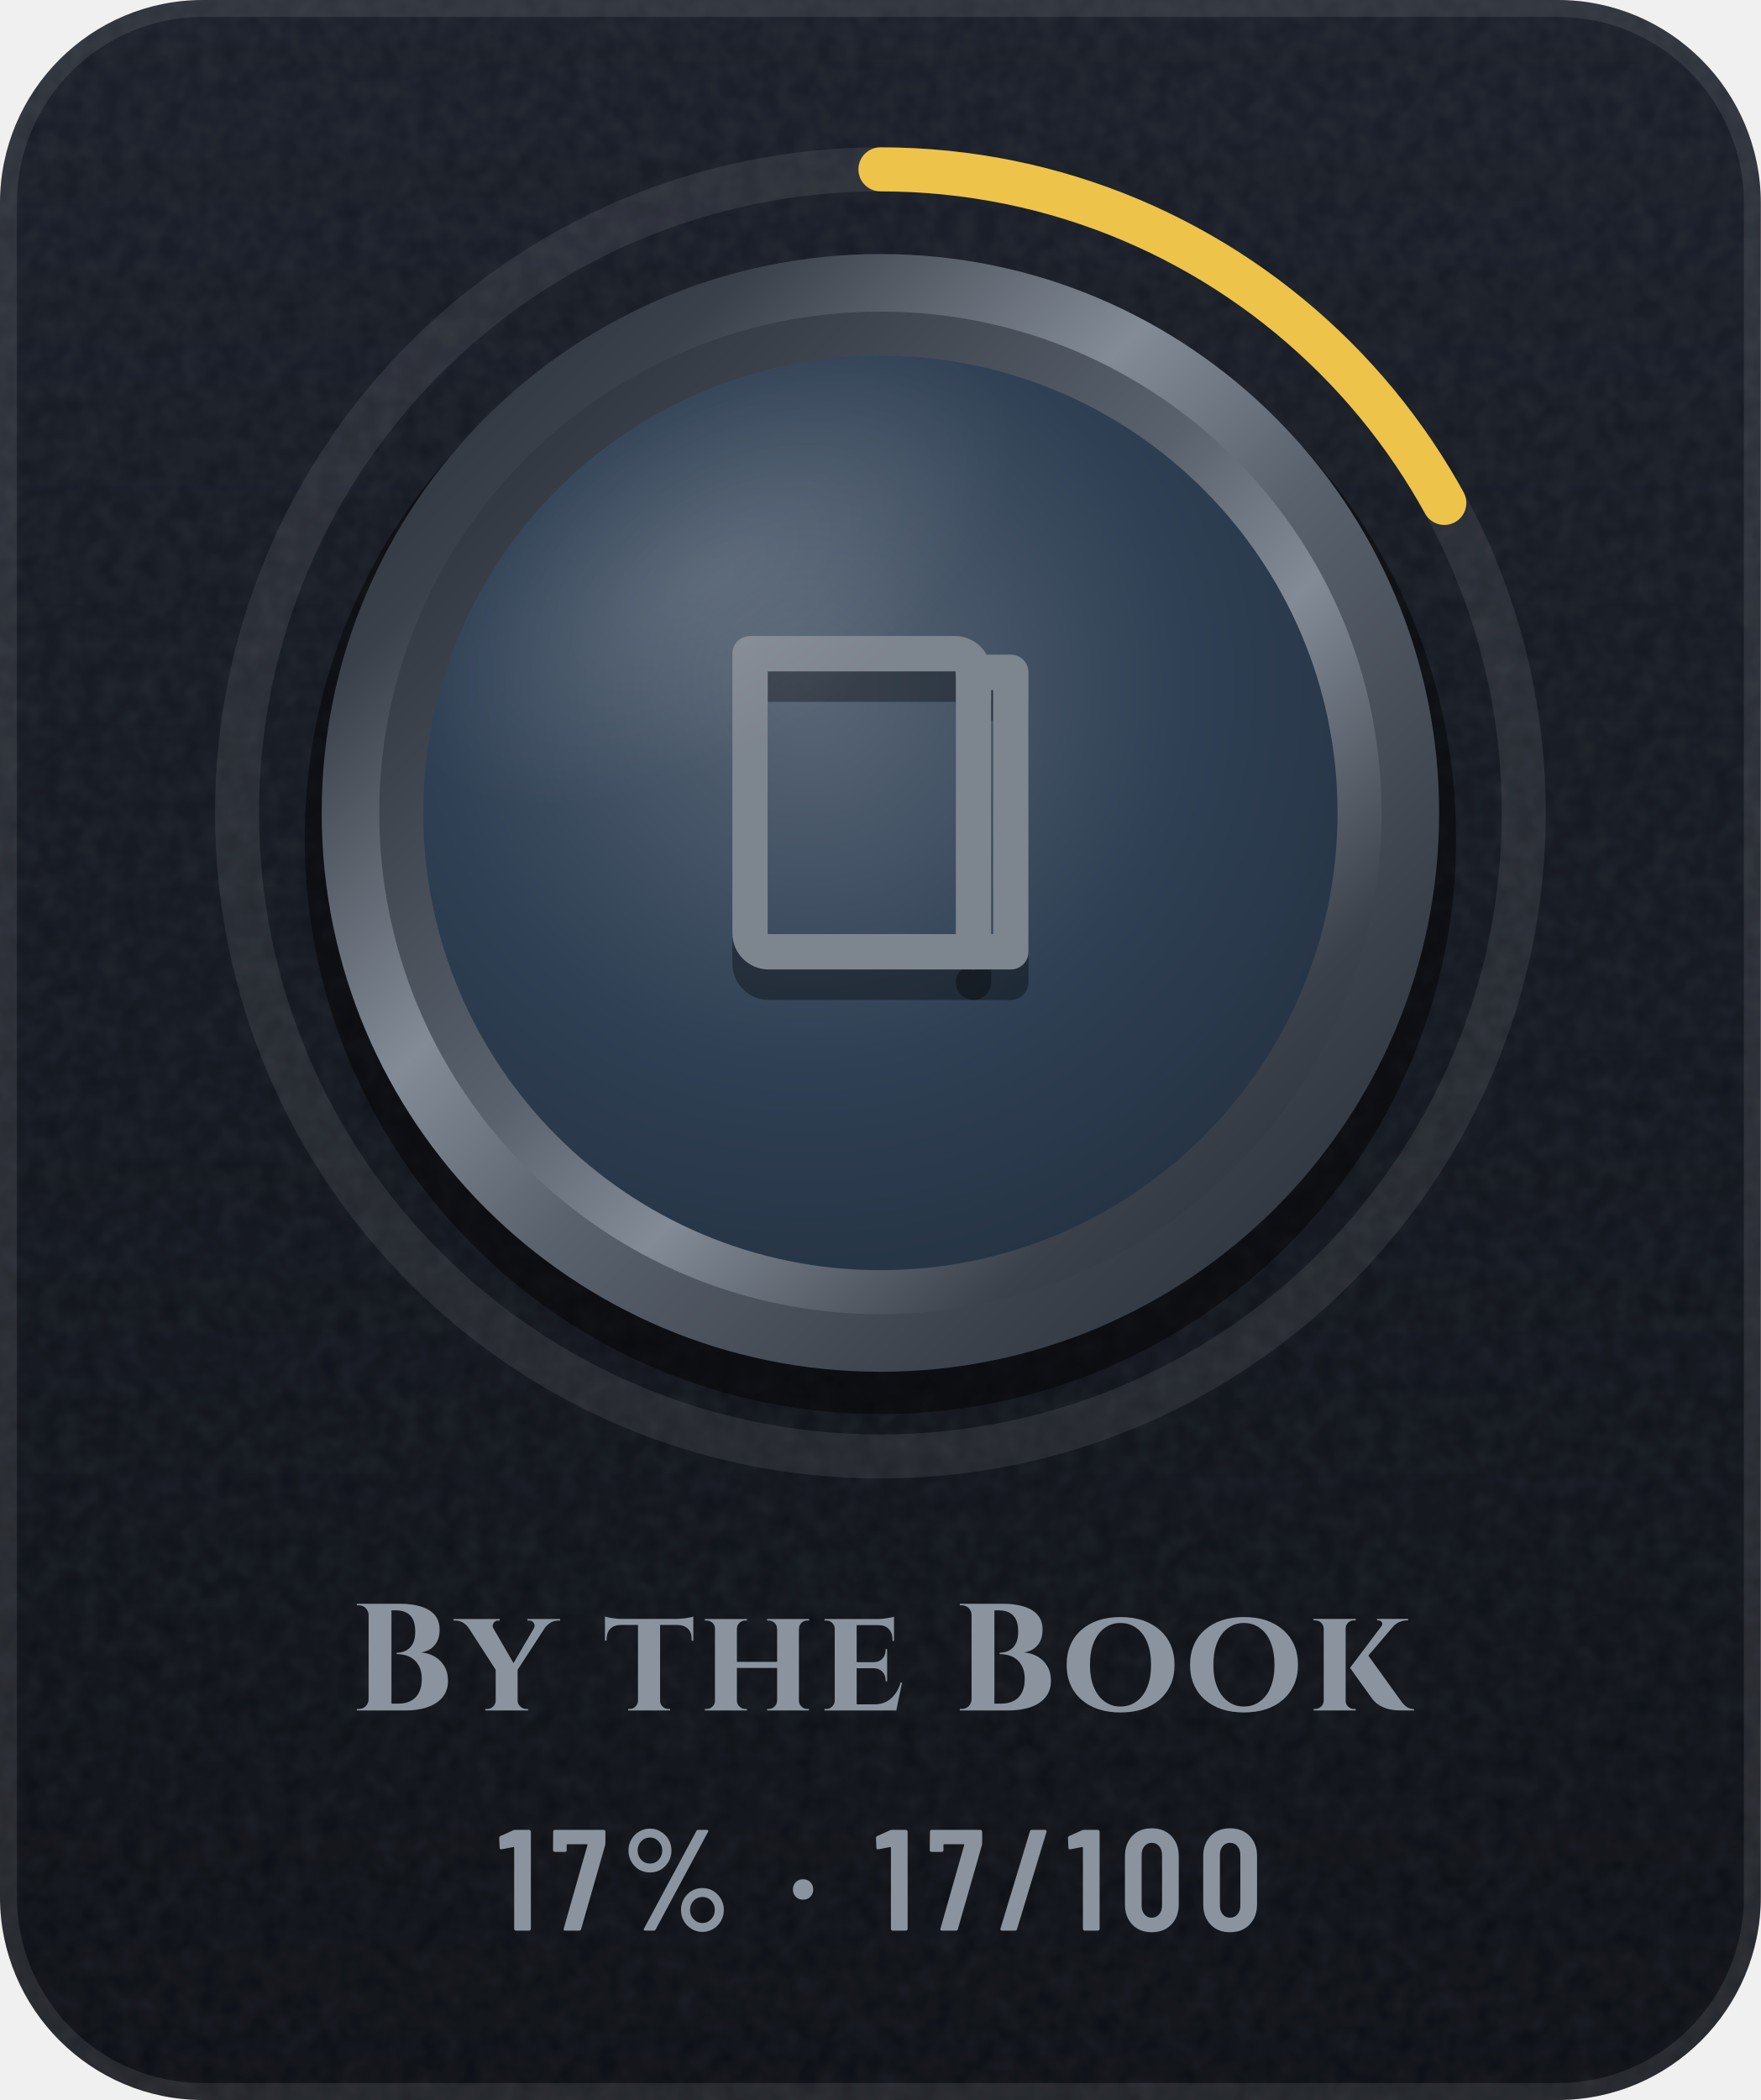
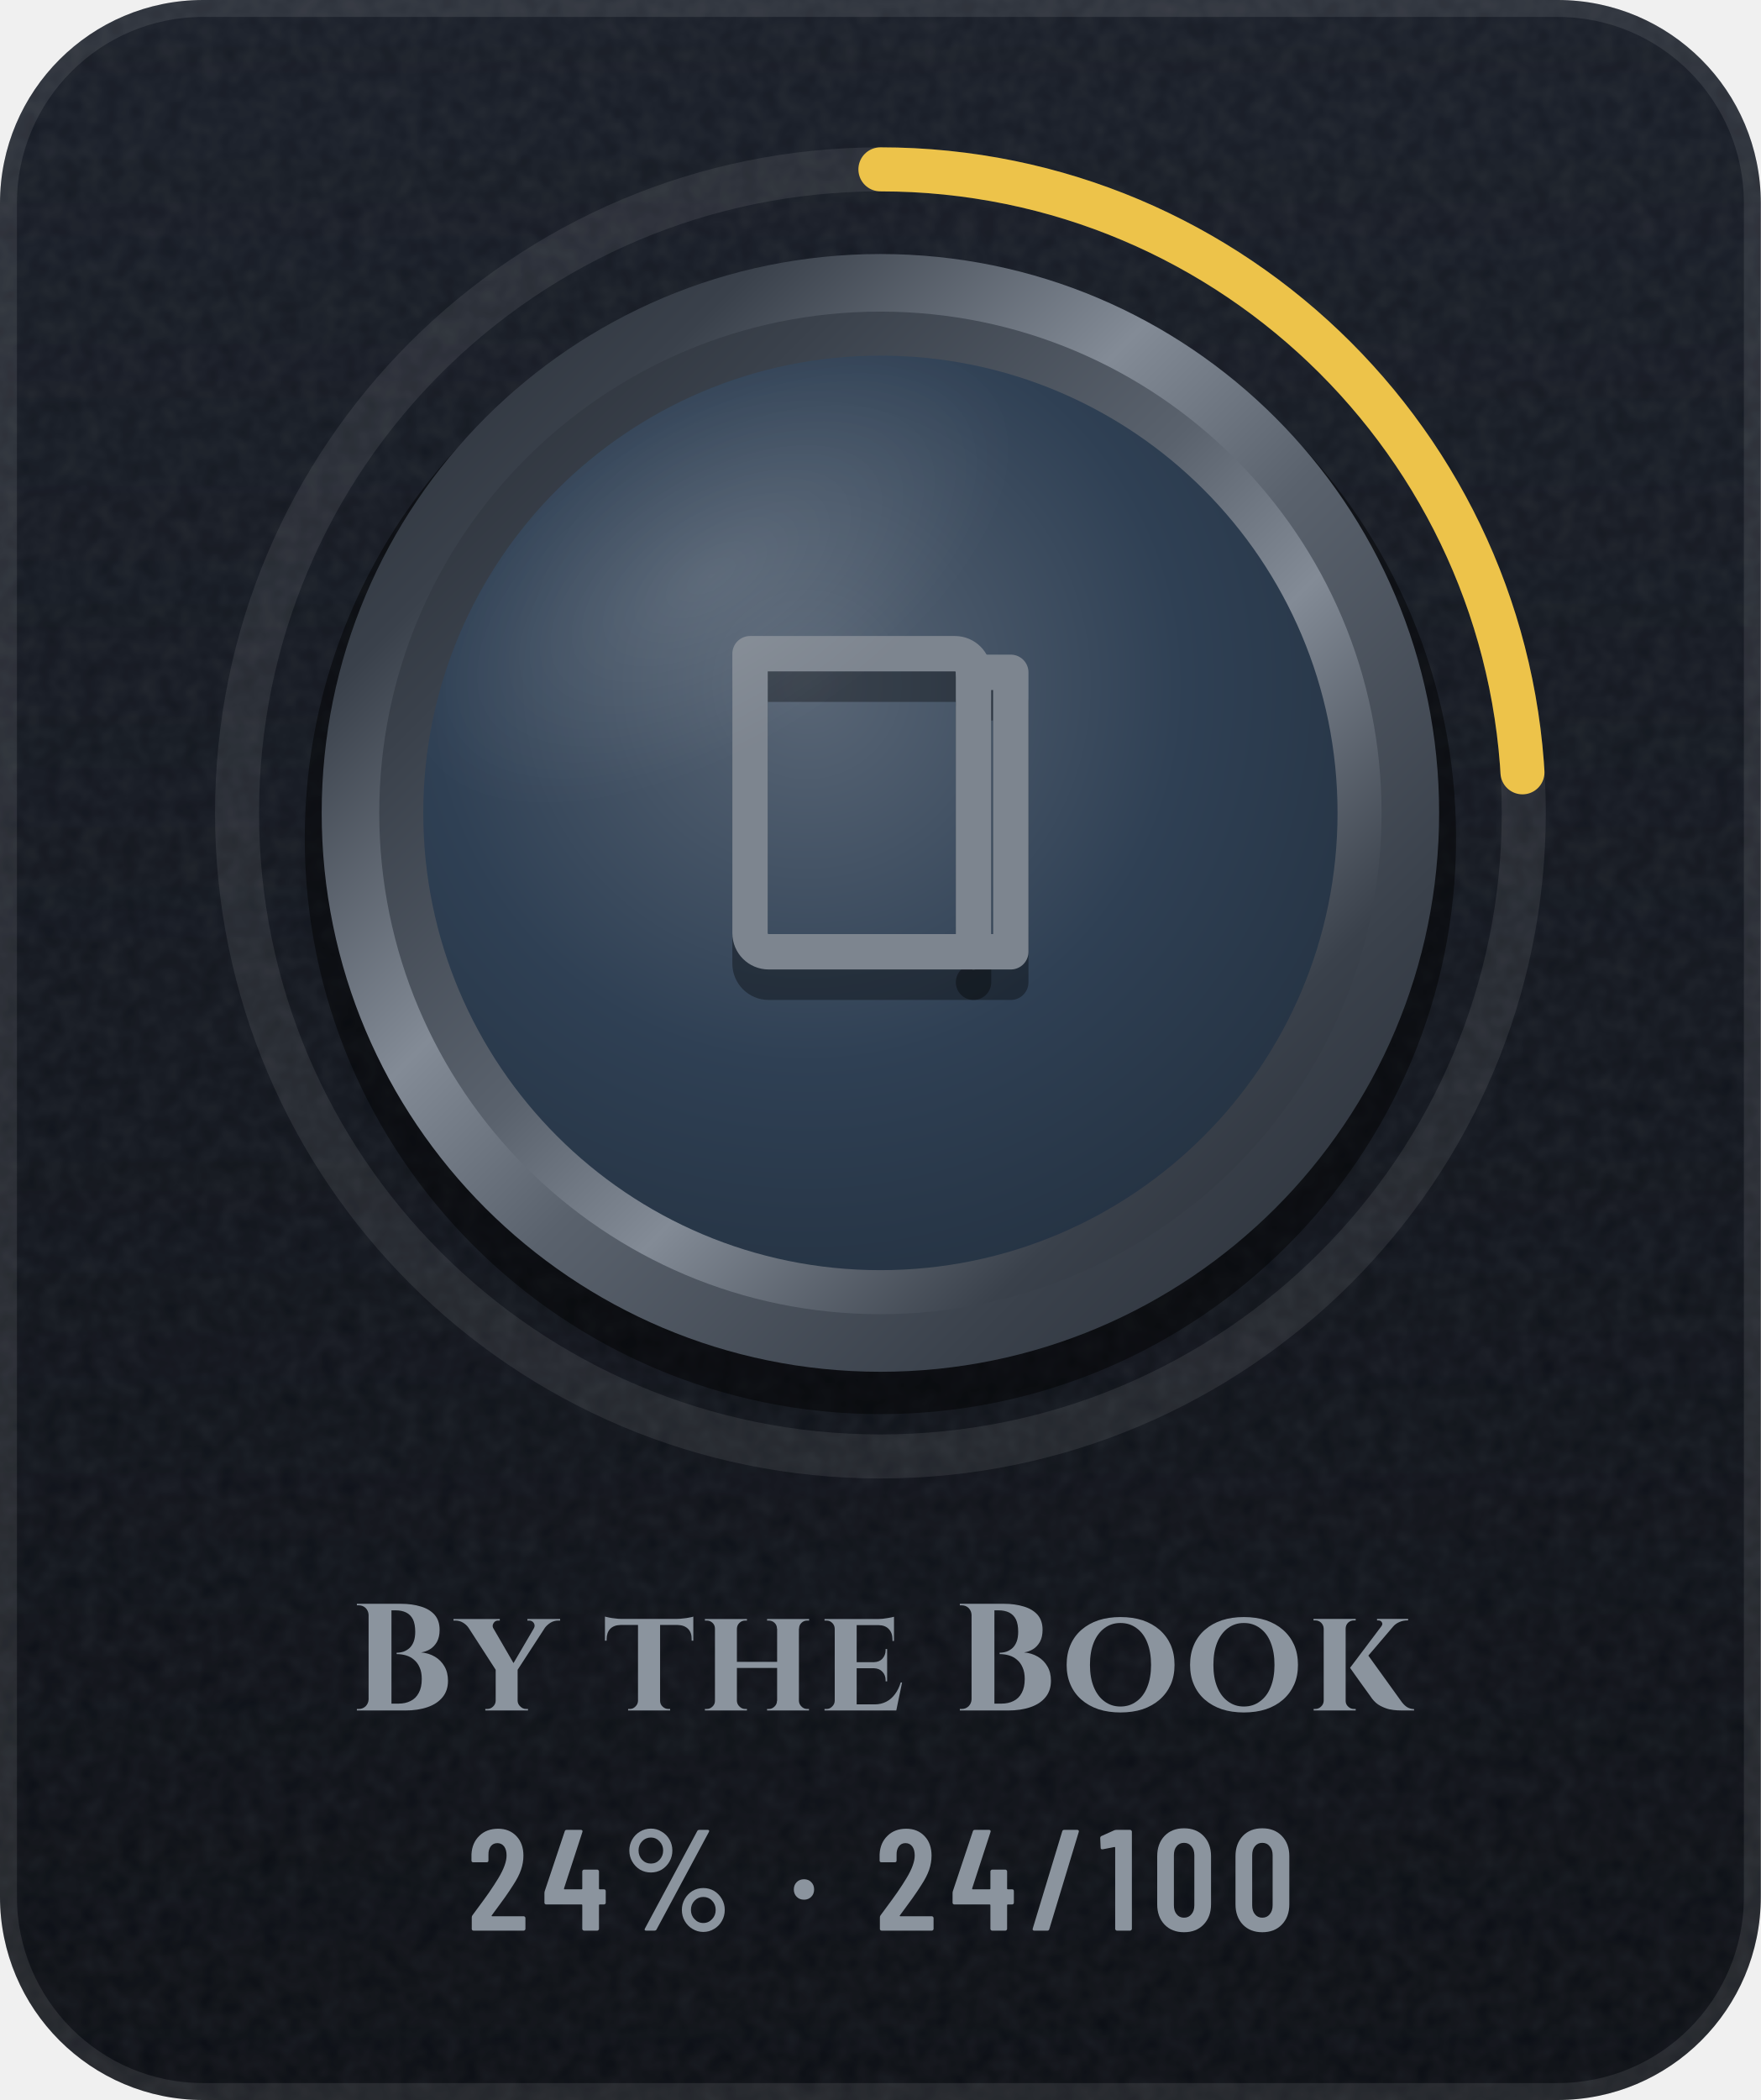
- <svg xmlns="http://www.w3.org/2000/svg" width="104" height="124" viewBox="0 0 104 124" role="img" aria-label="By the Book: 17% (17 of 100)">
+ <svg xmlns="http://www.w3.org/2000/svg" width="104" height="124" viewBox="0 0 104 124" role="img" aria-label="By the Book: 24% (24 of 100)">
  <defs>
    <linearGradient id="bg" x1="0" y1="0" x2="0" y2="1">
      <stop offset="0" stop-color="#171C26" />
      <stop offset="1" stop-color="#0A0D13" />
    </linearGradient>
    <clipPath id="card">
      <rect width="104" height="124" rx="12" />
    </clipPath>
    <filter id="grain" x="0" y="0" width="100%" height="100%">
      <feTurbulence type="fractalNoise" baseFrequency=".85" numOctaves="2" stitchTiles="stitch" />
      <feColorMatrix values="0 0 0 0 1 0 0 0 0 1 0 0 0 0 1 0 0 0 .07 0" />
    </filter>
    <radialGradient id="glow" cx=".5" cy=".5" r=".5">
      <stop offset="0" stop-color="#5A626D" stop-opacity="0" />
      <stop offset="1" stop-color="#5A626D" stop-opacity="0" />
    </radialGradient>
    <linearGradient id="mh" x1="0" y1="0" x2="1" y2="0">
      <stop offset="0" stop-color="#252A32" />
      <stop offset="0.2" stop-color="#3A414B" />
      <stop offset="0.4" stop-color="#838B96" />
      <stop offset="0.54" stop-color="#5A626D" />
      <stop offset="0.78" stop-color="#3A414B" />
      <stop offset="1" stop-color="#252A32" />
    </linearGradient>
    <linearGradient id="md" x1="0" y1="0" x2="1" y2="1">
      <stop offset="0" stop-color="#252A32" />
      <stop offset="0.2" stop-color="#3A414B" />
      <stop offset="0.4" stop-color="#838B96" />
      <stop offset="0.54" stop-color="#5A626D" />
      <stop offset="0.78" stop-color="#3A414B" />
      <stop offset="1" stop-color="#252A32" />
    </linearGradient>
    <linearGradient id="mdr" x1="1" y1="1" x2="0" y2="0">
      <stop offset="0" stop-color="#252A32" />
      <stop offset="0.2" stop-color="#3A414B" />
      <stop offset="0.4" stop-color="#838B96" />
      <stop offset="0.54" stop-color="#5A626D" />
      <stop offset="0.78" stop-color="#3A414B" />
      <stop offset="1" stop-color="#252A32" />
    </linearGradient>
    <linearGradient id="dia" x1="0" y1="0" x2="1" y2="0">
      <stop offset="0" stop-color="#6CCBFF" />
      <stop offset=".5" stop-color="#C4B2FF" />
      <stop offset="1" stop-color="#F29BDD" />
    </linearGradient>
    <linearGradient id="pb" x1="0" y1="0" x2="1" y2="0">
      <stop offset="0" stop-color="#8F5125" />
      <stop offset="1" stop-color="#F5C69A" />
    </linearGradient>
    <linearGradient id="shg" x1="0" y1="0" x2="1" y2="0">
      <stop offset="0" stop-color="#FFFFFF" stop-opacity="0" />
      <stop offset=".5" stop-color="#FFFFFF" stop-opacity=".6" />
      <stop offset="1" stop-color="#FFFFFF" stop-opacity="0" />
    </linearGradient>
    <radialGradient id="en" cx=".42" cy=".36" r=".75">
      <stop offset="0" stop-color="#596676" />
      <stop offset=".55" stop-color="#2F4054" />
      <stop offset="1" stop-color="#23303F" />
    </radialGradient>
    <linearGradient id="ig" gradientUnits="userSpaceOnUse" x1="0" y1="34" x2="0" y2="62">
      <stop offset="0" stop-color="#7D858F" />
      <stop offset="1" stop-color="#4E5661" />
    </linearGradient>
    <radialGradient id="gl" cx=".5" cy=".5" r=".5">
      <stop offset="0" stop-color="#FFFFFF" stop-opacity=".45" />
      <stop offset="1" stop-color="#FFFFFF" stop-opacity="0" />
    </radialGradient>
    <clipPath id="fc">
      <circle cx="52" cy="48" r="27" />
    </clipPath>
  </defs>
  <g clip-path="url(#card)">
    <rect width="104" height="124" fill="url(#bg)" />
    <rect width="104" height="124" filter="url(#grain)" />
  </g>
  <rect x=".5" y=".5" width="103" height="123" rx="11.5" fill="none" stroke="#FFFFFF" stroke-opacity=".09" />
  <circle cx="52" cy="48" r="48" fill="url(#glow)" />
  <circle cx="52" cy="48" r="38" fill="none" stroke="#FFFFFF" stroke-opacity=".08" stroke-width="2.6" />
-   <circle cx="52" cy="48" r="38" fill="none" stroke="#EDC34A" stroke-width="2.6" stroke-linecap="round" stroke-dasharray="40.6 238.8" transform="rotate(-90 52 48)" />
+   <circle cx="52" cy="48" r="38" fill="none" stroke="#EDC34A" stroke-width="2.6" stroke-linecap="round" stroke-dasharray="57.3 238.8" transform="rotate(-90 52 48)" />
  <circle cx="52" cy="49.5" r="34" fill="#000000" fill-opacity=".45" />
  <circle cx="52" cy="48" r="33" fill="url(#md)" />
  <circle cx="52" cy="48" r="29.6" fill="url(#mdr)" />
  <circle cx="52" cy="48" r="27" fill="url(#en)" />
  <g transform="translate(38.8 36) scale(1.1)" fill="none" stroke="#000000" stroke-width="1.9" stroke-linecap="round" stroke-linejoin="round" stroke-opacity=".35">
    <path d="M5 4h11a1 1 0 0 1 1 1v15H6a1 1 0 0 1-1-1z" />
    <path d="M17 5h2v15h-2" />
  </g>
  <g transform="translate(38.8 34.2) scale(1.1)" fill="none" stroke="url(#ig)" stroke-width="1.9" stroke-linecap="round" stroke-linejoin="round">
    <path d="M5 4h11a1 1 0 0 1 1 1v15H6a1 1 0 0 1-1-1z" />
    <path d="M17 5h2v15h-2" />
  </g>
  <g clip-path="url(#fc)">
    <ellipse cx="42" cy="34" rx="20" ry="10" transform="rotate(-32 42 34)" fill="url(#gl)" opacity=".25" />
  </g>
  <g transform="translate(20.7 101) scale(0.009 -0.009)" fill="#8B949E">
    <use href="#s66" x="0" />
    <use href="#s121" x="707" />
    <use href="#s116" x="1660" />
    <use href="#s104" x="2292" />
    <use href="#s101" x="3077" />
    <use href="#s66" x="3957" />
    <use href="#s111" x="4665" />
    <use href="#s111" x="5475" />
    <use href="#s107" x="6285" />
  </g>
-   <g transform="translate(29.4 114) scale(0.0085 -0.0085)" fill="#8B949E">
-     <use href="#m49" x="0" />
-     <use href="#m55" x="368" />
-     <use href="#m37" x="854" />
-     <use href="#m183" x="2014" />
-     <use href="#m49" x="2618" />
-     <use href="#m55" x="2986" />
-     <use href="#m47" x="3472" />
-     <use href="#m49" x="3952" />
-     <use href="#m48" x="4320" />
-     <use href="#m48" x="4864" />
+   <g transform="translate(27.6 114) scale(0.0085 -0.0085)" fill="#8B949E">
+     <use href="#m50" x="0" />
+     <use href="#m52" x="519" />
+     <use href="#m37" x="1072" />
+     <use href="#m183" x="2232" />
+     <use href="#m50" x="2836" />
+     <use href="#m52" x="3355" />
+     <use href="#m47" x="3908" />
+     <use href="#m49" x="4388" />
+     <use href="#m48" x="4756" />
+     <use href="#m48" x="5300" />
  </g>
  <defs>
    <path id="m37" d="M54 557Q54 598 74 633Q94 668 128 688Q163 709 204 709Q244 709 278 688Q313 668 333 633Q353 598 353 557Q353 515 333 480Q313 445 279 424Q245 404 204 404Q163 404 128 424Q94 445 74 480Q54 515 54 557ZM162 14 526 692Q530 700 541 700H599Q606 700 608 696Q610 692 607 686L243 8Q239 0 228 0H170Q163 0 161 4Q159 8 162 14ZM289 557Q289 594 264 620Q239 647 204 647Q168 647 143 621Q118 595 118 557Q118 519 143 492Q168 466 204 466Q240 466 264 492Q289 519 289 557ZM419 144Q419 185 439 220Q459 255 493 276Q527 296 568 296Q609 296 643 276Q677 255 697 220Q717 185 717 144Q717 102 697 67Q677 32 643 12Q609 -9 568 -9Q527 -9 493 12Q459 32 439 67Q419 102 419 144ZM654 144Q654 182 629 208Q604 234 568 234Q532 234 507 208Q482 182 482 144Q482 106 507 80Q532 53 568 53Q604 53 629 80Q654 106 654 144Z" />
    <path id="m47" d="M21 14 226 690Q229 700 239 700H331Q337 700 340 696Q343 692 341 686L136 10Q133 0 123 0H31Q25 0 22 4Q19 8 21 14Z" />
    <path id="m48" d="M38 183V517Q38 604 89 658Q140 711 224 711Q309 711 360 658Q412 604 412 517V183Q412 96 360 42Q309 -11 224 -11Q140 -11 89 42Q38 96 38 183ZM296 176V524Q296 563 276 586Q257 610 224 610Q192 610 173 586Q154 563 154 524V176Q154 137 173 114Q192 90 224 90Q257 90 276 114Q296 137 296 176Z" />
    <path id="m49" d="M122 700H218Q223 700 226 696Q230 693 230 688V12Q230 7 226 4Q223 0 218 0H126Q121 0 118 4Q114 7 114 12V576Q114 578 112 580Q111 582 109 581L27 565H24Q13 565 13 576L10 643Q10 653 18 657L107 697Q114 700 122 700Z" />
-     <path id="m55" d="M90 13 255 594Q257 600 251 600H116Q111 600 111 595V559Q111 554 108 550Q104 547 99 547H28Q23 547 20 550Q16 554 16 559L17 688Q17 693 20 696Q24 700 29 700H368Q373 700 376 696Q380 693 380 688V607Q380 603 378 593L211 10Q208 0 197 0H100Q87 0 90 13Z" />
+     <path id="m50" d="M173 100H392Q397 100 400 96Q404 93 404 88V12Q404 7 400 4Q397 0 392 0H43Q38 0 34 4Q31 7 31 12V92Q31 101 36 107L75 160Q114 212 152 266Q189 320 215 363Q273 459 273 522Q273 562 256 585Q238 608 209 608Q180 608 163 586Q146 563 147 526V487Q147 482 144 478Q140 475 135 475H41Q36 475 32 478Q29 482 29 487V530Q33 610 84 659Q134 708 214 708Q293 708 342 656Q390 605 390 521Q390 471 373 422Q356 373 319 317Q294 277 260 229Q225 181 214 166Q184 126 170 106Q168 104 169 102Q170 100 173 100Z" />
+     <path id="m52" d="M443 275V194Q443 189 440 186Q436 182 431 182H401Q396 182 396 177V12Q396 7 392 4Q389 0 384 0H292Q287 0 284 4Q280 7 280 12V177Q280 182 275 182H29Q24 182 20 186Q17 189 17 194V259Q17 268 19 274L158 690Q161 700 171 700H271Q277 700 280 696Q283 693 281 686L153 293Q152 287 157 287H275Q280 287 280 292V412Q280 417 284 420Q287 424 292 424H384Q389 424 392 420Q396 417 396 412V292Q396 287 401 287H431Q436 287 440 284Q443 280 443 275Z" />
    <path id="m183" d="M37 286Q37 317 57 337Q77 357 108 357Q139 357 158 337Q178 317 178 286Q178 255 158 235Q138 215 108 215Q77 215 57 235Q37 255 37 286Z" />
    <path id="s66" d="M119 73V627Q118 653 100 672Q81 690 55 690H42V700H331Q404 700 462 682Q519 665 552 628Q585 590 585 529Q585 483 568 451Q550 419 522 402Q494 385 463 381Q513 377 554 353Q594 329 617 289Q640 249 640 195Q640 131 605 88Q570 44 506 22Q443 0 359 0H42V10H55Q81 10 100 28Q118 47 119 73ZM269 657V45H315Q360 45 394 62Q429 79 448 115Q468 151 468 207Q468 251 454 282Q441 313 418 332Q396 352 366 361Q336 370 303 370V379Q326 379 348 386Q370 394 388 410Q405 426 415 452Q425 479 425 516Q425 567 410 598Q394 629 365 643Q336 657 298 657Z" />
    <path id="s101" d="M543 184 505 0H34V10H47Q69 10 84 26Q100 41 101 63V537Q100 560 84 575Q69 590 47 590H34V600H385Q414 600 446 606Q478 611 490 615V456H480V465Q480 509 456 534Q433 559 389 560H245V317H359Q394 318 414 340Q435 363 435 396V403H445V191H435V199Q435 232 414 254Q394 276 359 277H245V40H363Q406 40 440 58Q473 75 497 108Q521 140 534 184Z" />
    <path id="s104" d="M100 63V537Q100 560 84 575Q68 590 46 590H34V600H310V590H299Q277 590 261 575Q245 560 244 537V319H508V537H507Q507 560 491 575Q475 590 453 590H442V600H718V590H706Q683 590 668 575Q652 560 652 537H651V63Q652 41 668 26Q683 10 706 10H717V0H442V10H453Q475 10 491 26Q507 41 507 63H508V279H244V63Q245 41 261 26Q277 10 299 10H310V0H34V10H46Q68 10 84 26Q100 41 100 63Z" />
    <path id="s107" d="M102 63V537Q101 560 85 576Q69 591 46 591H35V601H312V591H301Q278 591 262 576Q246 560 246 537V63Q246 41 262 26Q278 10 301 10H312V0H36V10H46Q69 10 85 26Q101 41 102 63ZM656 601V591H652Q623 591 598 580Q573 569 557 550L395 360L606 67Q625 39 646 24Q667 10 695 9V0H618Q608 0 585 1Q562 2 532 8Q503 15 473 31Q443 47 420 77Q415 84 403 101Q391 118 374 141Q358 164 340 188Q323 212 308 233Q293 254 284 267L275 280L480 552Q491 566 484 578Q477 591 460 591H452V601Z" />
    <path id="s111" d="M388 613Q468 613 533 592Q598 570 645 529Q692 488 718 430Q743 372 743 299Q743 227 718 170Q692 112 645 71Q598 30 533 8Q468 -13 388 -13Q309 -13 244 8Q179 30 132 71Q85 112 60 170Q35 227 35 299Q35 372 60 430Q85 488 132 529Q179 570 244 592Q309 613 388 613ZM388 26Q449 26 494 60Q540 93 564 154Q589 215 589 299Q589 384 564 446Q540 507 494 540Q449 574 388 574Q328 574 283 540Q238 507 213 446Q188 384 188 299Q188 215 213 154Q238 93 283 60Q328 26 388 26Z" />
    <path id="s116" d="M590 616V458H579V467Q580 510 556 535Q531 560 488 561H372V63Q372 41 388 26Q404 10 427 10H438V0H162V10H173Q195 10 210 26Q226 41 227 63V561H112Q68 560 44 535Q21 510 21 467V458H10V616Q19 614 36 610Q54 606 76 604Q97 601 115 601H484Q503 601 525 604Q547 606 565 610Q583 613 590 616Z" />
    <path id="s121" d="M496 538Q507 557 496 574Q485 590 466 590H454V600H669V590H656Q629 590 606 576Q584 562 570 544L390 267V63Q391 41 408 26Q424 10 446 10H458V0H178V10H190Q213 10 229 26Q245 41 246 63V267L69 541Q55 562 32 576Q9 590 -19 590H-31V600H273V590H262Q242 590 232 573Q222 558 229 542L363 311L496 538Z" />
  </defs>
</svg>
